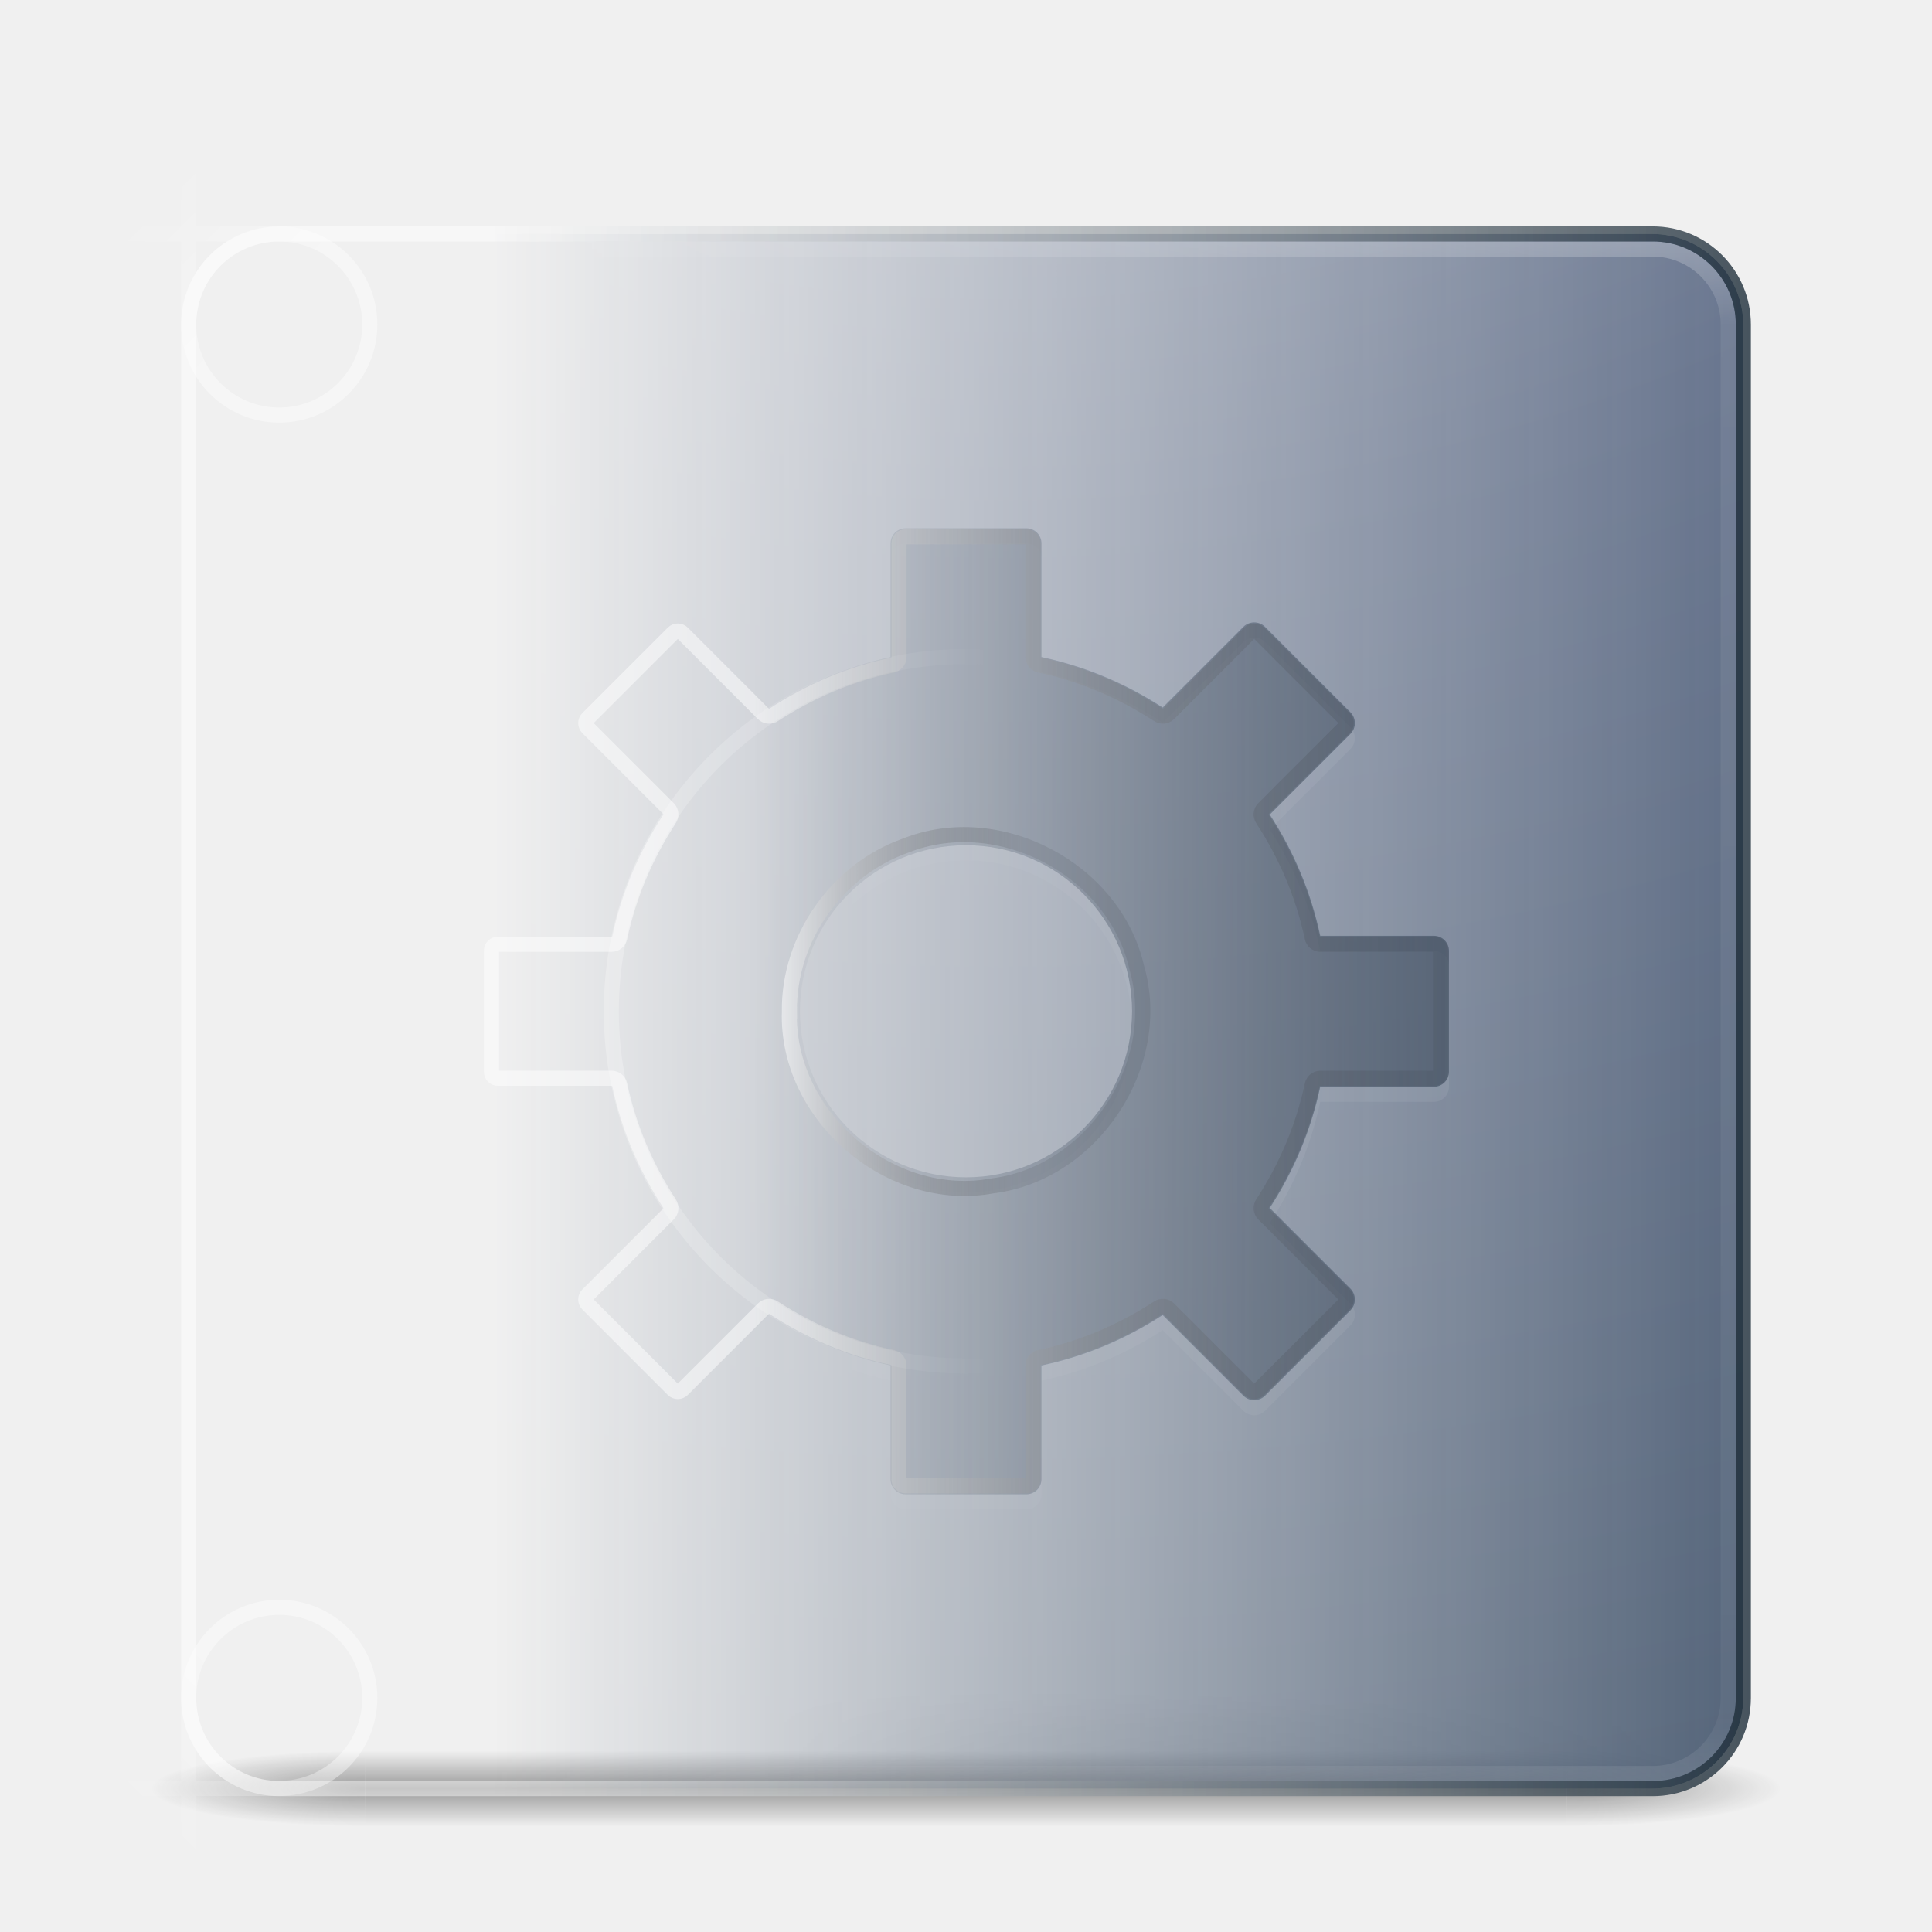
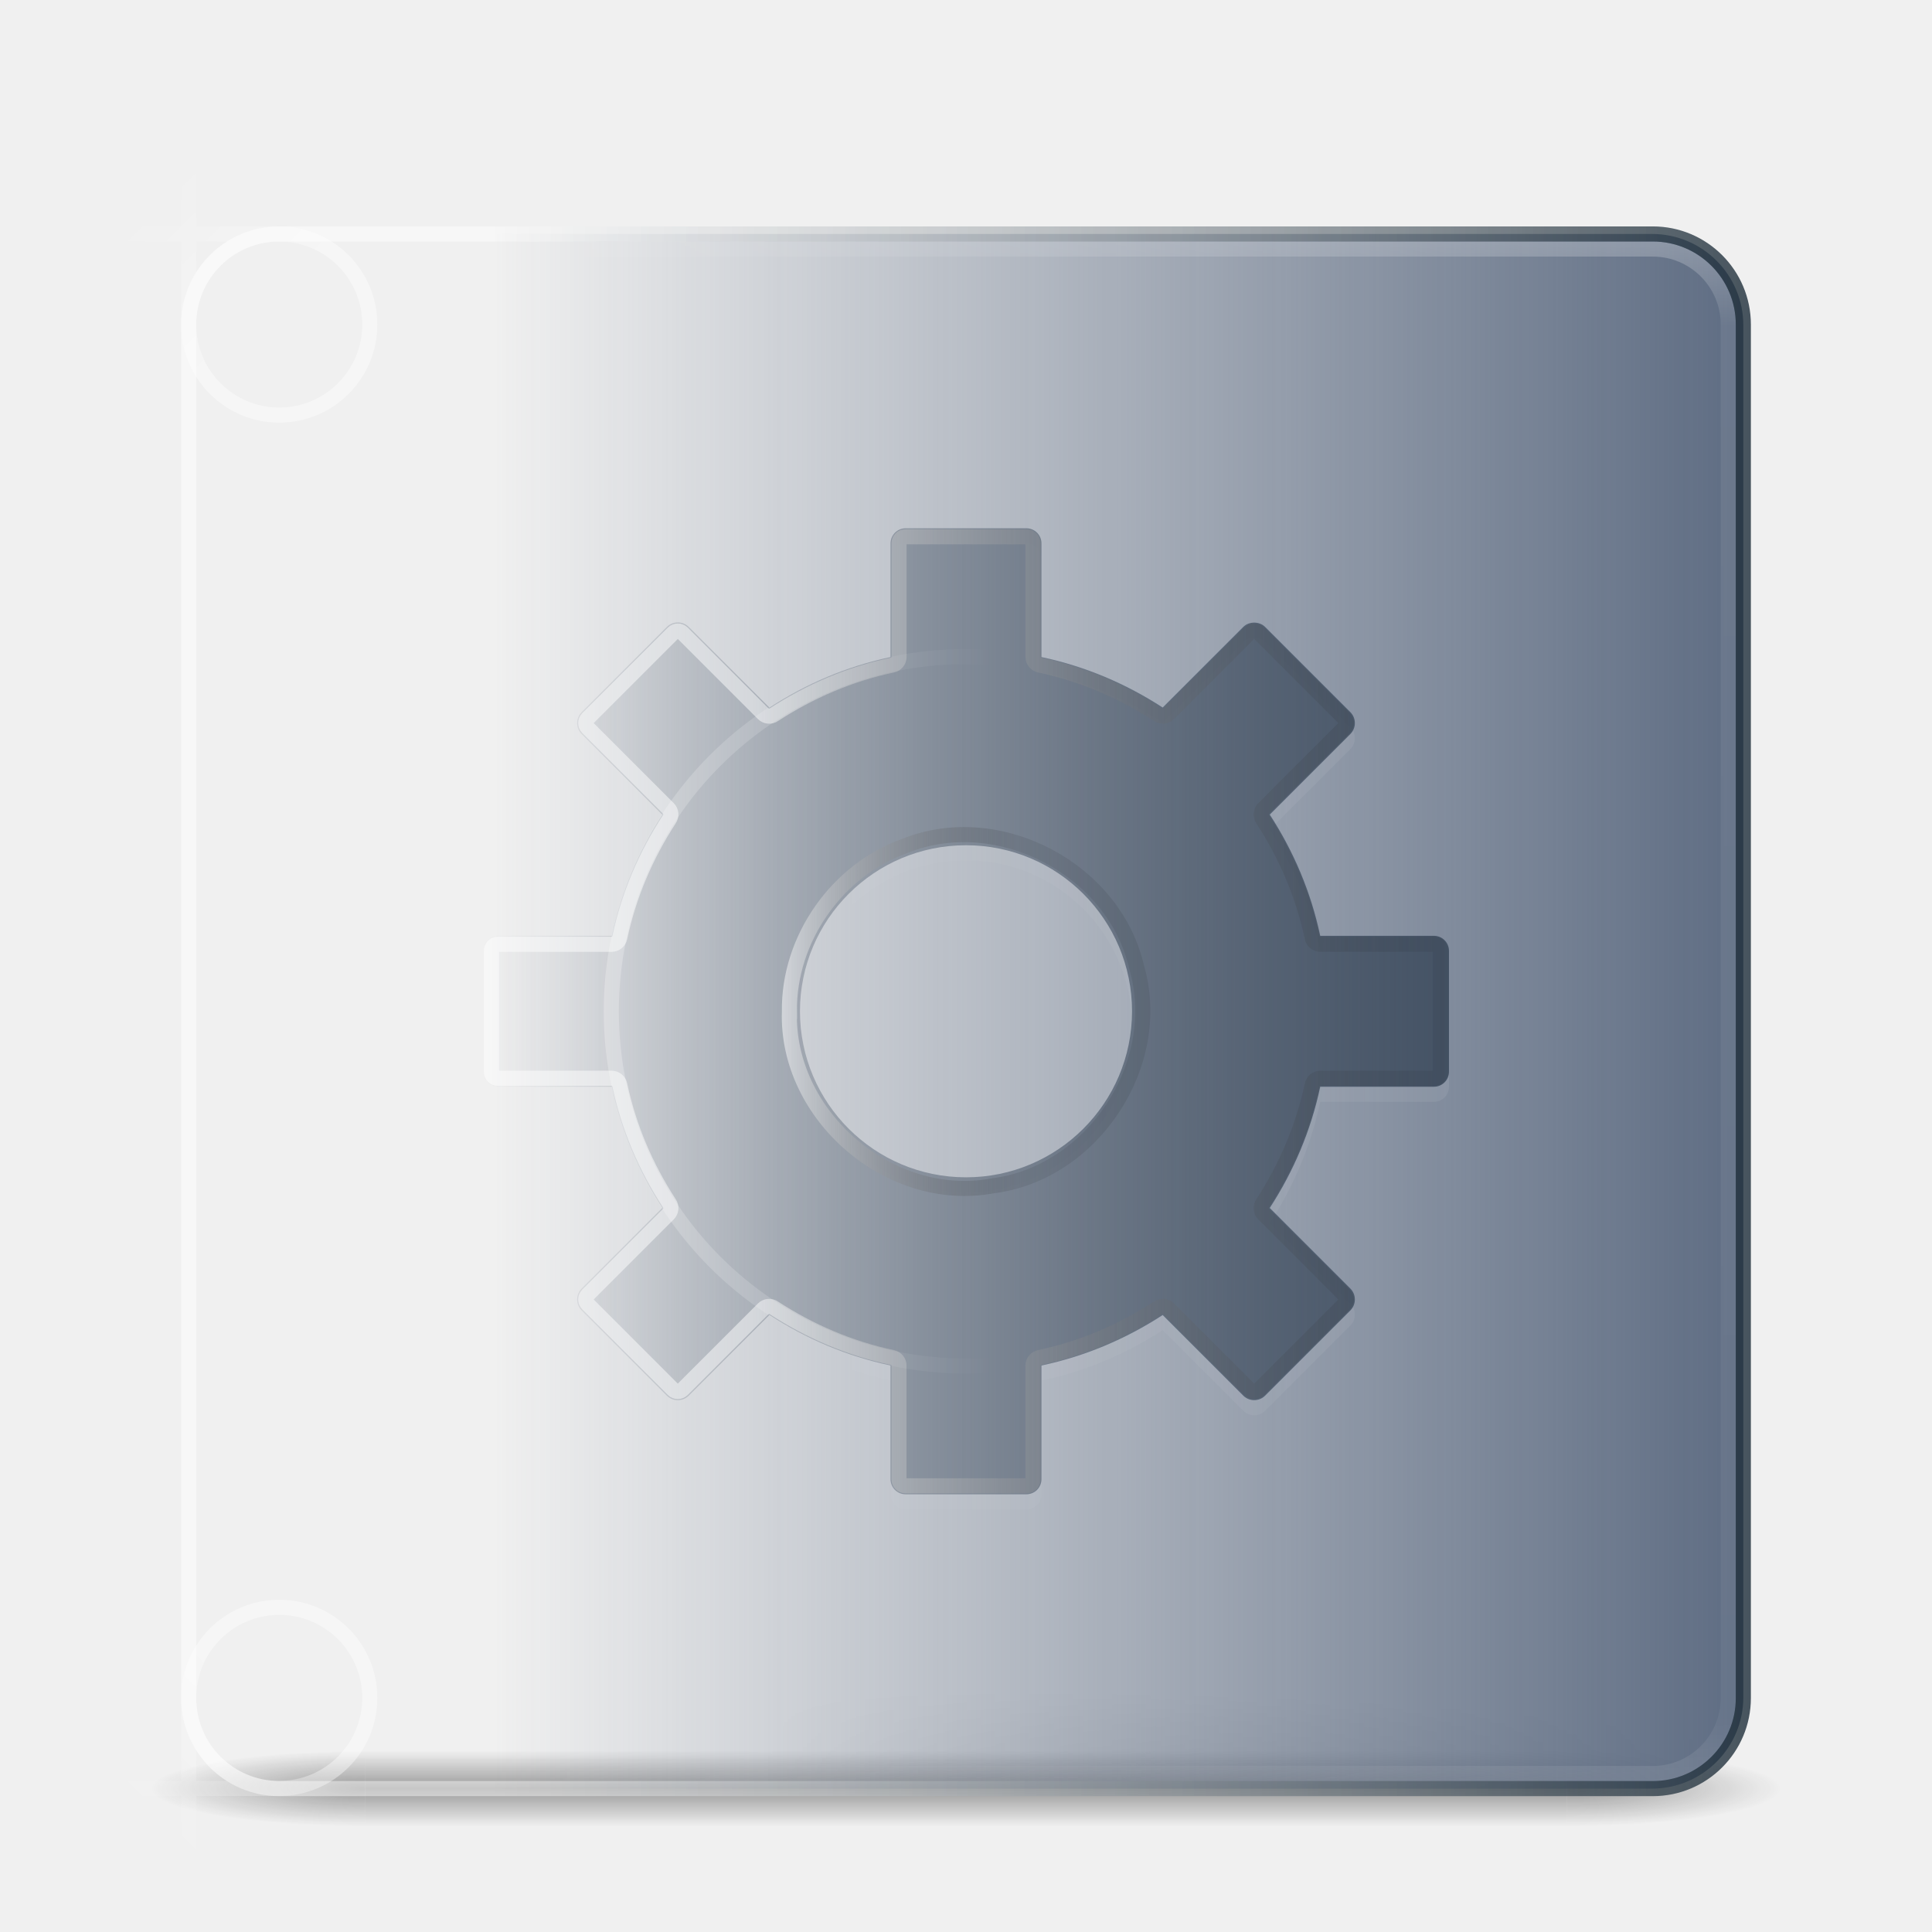
<svg xmlns="http://www.w3.org/2000/svg" xmlns:xlink="http://www.w3.org/1999/xlink" id="svg4379" height="128" width="128" version="1.1">
  <defs id="defs4381">
+     <linearGradient id="linearGradient4228">
+       <stop style="stop-color:#606e84;stop-opacity:1;" offset="0" id="stop4230" />
+       <stop style="stop-color:#606e84;stop-opacity:0;" offset="1" id="stop4232" />
+     </linearGradient>
+     <linearGradient id="linearGradient4217">
+       <stop style="stop-color:#455365;stop-opacity:1;" offset="0" id="stop4219" />
+       <stop style="stop-color:#455365;stop-opacity:0;" offset="1" id="stop4221" />
+     </linearGradient>
    <linearGradient id="linearGradient4469">
      <stop id="stop4471" offset="0" style="stop-color:#ffffff;stop-opacity:1;" />
      <stop id="stop4473" offset="1" style="stop-color:#ffffff;stop-opacity:0;" />
    </linearGradient>
    <linearGradient id="linearGradient4459">
      <stop id="stop4461" offset="0" style="stop-color:#ffffff;stop-opacity:1;" />
      <stop id="stop4463" offset="1" style="stop-color:#ffffff;stop-opacity:0;" />
    </linearGradient>
    <linearGradient id="linearGradient4411">
      <stop id="stop4413" offset="0" style="stop-color:#ffffff;stop-opacity:1;" />
      <stop id="stop4415" offset="1" style="stop-color:#000000;stop-opacity:0.145" />
    </linearGradient>
    <linearGradient id="linearGradient4403">
      <stop id="stop4405" offset="0" style="stop-color:#000000;stop-opacity:0.051" />
      <stop id="stop4407" offset="1" style="stop-color:#ffffff;stop-opacity:0.498" />
    </linearGradient>
    <linearGradient id="linearGradient4379">
      <stop id="stop4381" offset="0" style="stop-color:#1c2c38;stop-opacity:1;" />
      <stop id="stop4383" offset="1" style="stop-color:#ffffff;stop-opacity:0.56" />
    </linearGradient>
    <linearGradient id="linearGradient4240">
      <stop id="stop4242" offset="0" style="stop-color:#ffffff;stop-opacity:1;" />
      <stop id="stop4244" offset="1" style="stop-color:#ffffff;stop-opacity:0;" />
    </linearGradient>
    <linearGradient gradientTransform="matrix(2.72973,0,0,2.72973,-1.513512,1.486514)" gradientUnits="userSpaceOnUse" xlink:href="#linearGradient3924-776" id="linearGradient3159" y2="43" x2="24" y1="5" x1="24" />
    <linearGradient id="linearGradient3924-776">
      <stop offset="0" style="stop-color:#ffffff;stop-opacity:1" id="stop3124" />
      <stop offset="0.063" style="stop-color:#ffffff;stop-opacity:0.235" id="stop3126" />
      <stop offset="0.951" style="stop-color:#ffffff;stop-opacity:0.157" id="stop3128" />
      <stop offset="1" style="stop-color:#ffffff;stop-opacity:0.392" id="stop3130" />
    </linearGradient>
    <radialGradient gradientTransform="matrix(0,25.08328,-30.79425,0,372.8166,-208.0918)" gradientUnits="userSpaceOnUse" xlink:href="#linearGradient2867-449-88-871-390-598-476-591-434-148-57-177-8-3-3-6-4-8-8-8-5" id="radialGradient3395" fy="9.957" fx="6.2" r="12.672" cy="9.957" cx="6.73" />
    <linearGradient id="linearGradient2867-449-88-871-390-598-476-591-434-148-57-177-8-3-3-6-4-8-8-8-5">
      <stop offset="0" style="stop-color:#919caf;stop-opacity:1" id="stop3750-1-0-7-6-6-1-3-9-3" />
      <stop offset="0.262" style="stop-color:#68758e;stop-opacity:1" id="stop3752-3-7-4-0-32-8-923-0-7" />
      <stop offset="0.705" style="stop-color:#485a6c;stop-opacity:1" id="stop3754-1-8-5-2-7-6-7-1-9" />
      <stop offset="1" style="stop-color:#444c5c;stop-opacity:1" id="stop3756-1-6-2-6-6-1-96-6-0" />
    </linearGradient>
    <radialGradient gradientTransform="matrix(2.003784,0,0,1.4,27.98813,-17.4)" gradientUnits="userSpaceOnUse" xlink:href="#linearGradient3688-166-749-5" id="radialGradient2455-1" fy="43.5" fx="4.993" r="2.5" cy="43.5" cx="4.993" />
    <linearGradient id="linearGradient3688-166-749-5">
      <stop offset="0" style="stop-color:#181818;stop-opacity:1" id="stop2883-0" />
      <stop offset="1" style="stop-color:#181818;stop-opacity:0" id="stop2885-5" />
    </linearGradient>
    <radialGradient gradientTransform="matrix(2.003784,0,0,1.4,-20.01187,-104.4)" gradientUnits="userSpaceOnUse" xlink:href="#linearGradient3688-464-309-8" id="radialGradient2457-5" fy="43.5" fx="4.993" r="2.5" cy="43.5" cx="4.993" />
    <linearGradient id="linearGradient3688-464-309-8">
      <stop offset="0" style="stop-color:#181818;stop-opacity:1" id="stop2889-9" />
      <stop offset="1" style="stop-color:#181818;stop-opacity:0" id="stop2891-4" />
    </linearGradient>
    <linearGradient gradientUnits="userSpaceOnUse" xlink:href="#linearGradient3702-501-757-0" id="linearGradient2459-7" y2="39.999" x2="25.058" y1="47.028" x1="25.058" />
    <linearGradient id="linearGradient3702-501-757-0">
      <stop offset="0" style="stop-color:#181818;stop-opacity:0" id="stop2895-0" />
      <stop offset="0.5" style="stop-color:#181818;stop-opacity:1" id="stop2897-2" />
      <stop offset="1" style="stop-color:#181818;stop-opacity:0" id="stop2899-6" />
    </linearGradient>
    <linearGradient id="linearGradient3811">
      <stop offset="0" style="stop-color:#000000;stop-opacity:1" id="stop3813" />
      <stop offset="1" style="stop-color:#000000;stop-opacity:0" id="stop3815" />
    </linearGradient>
    <radialGradient gradientTransform="matrix(1.556392,0,0,0.1697883,70.27036,102.1303)" gradientUnits="userSpaceOnUse" xlink:href="#linearGradient3811" id="radialGradient4377" fy="93.468" fx="-4.029" r="35.338" cy="93.468" cx="-4.029" />
    <linearGradient y2="67" x2="78" y1="67" x1="13" gradientTransform="translate(-128,0)" gradientUnits="userSpaceOnUse" id="linearGradient4343" xlink:href="#linearGradient4240" />
    <mask id="mask4339" maskUnits="userSpaceOnUse">
      <rect transform="scale(-1,1)" width="103" height="103" rx="6.055" ry="6.055" x="-115.5" y="15.5" id="rect4341" style="color:#000000;display:inline;overflow:visible;visibility:visible;fill:url(#linearGradient4343);fill-opacity:1;fill-rule:nonzero;stroke:none;stroke-width:1;marker:none;enable-background:accumulate" />
    </mask>
-     <linearGradient y2="67" x2="78" y1="67" x1="13" gradientTransform="translate(-128,0)" gradientUnits="userSpaceOnUse" id="linearGradient4360" xlink:href="#linearGradient4240" />
-     <mask id="mask4356" maskUnits="userSpaceOnUse">
-       <rect transform="scale(-1,1)" width="103" height="103" rx="6.055" ry="6.055" x="-115.5" y="15.5" id="rect4358" style="color:#000000;display:inline;overflow:visible;visibility:visible;fill:url(#linearGradient4360);fill-opacity:1;fill-rule:nonzero;stroke:none;stroke-width:1;marker:none;enable-background:accumulate" />
-     </mask>
+     <linearGradient y2="67" x2="78" y1="67" x1="13" gradientTransform="translate(-147.7383,-5.183801)" gradientUnits="userSpaceOnUse" id="linearGradient4360" xlink:href="#linearGradient4240" />
    <linearGradient y2="67" x2="78" y1="67" x1="13" gradientTransform="translate(-128,0)" gradientUnits="userSpaceOnUse" id="linearGradient4377" xlink:href="#linearGradient4240" />
    <mask id="mask4373" maskUnits="userSpaceOnUse">
      <rect transform="scale(-1,1)" width="103" height="103" rx="6.055" ry="6.055" x="-115.5" y="15.5" id="rect4375" style="color:#000000;display:inline;overflow:visible;visibility:visible;fill:url(#linearGradient4377);fill-opacity:1;fill-rule:nonzero;stroke:none;stroke-width:1;marker:none;enable-background:accumulate" />
    </mask>
    <linearGradient gradientTransform="translate(-128,0)" gradientUnits="userSpaceOnUse" y2="67" x2="95.76" y1="67" x1="11.854" id="linearGradient4385" xlink:href="#linearGradient4379" />
    <linearGradient gradientTransform="matrix(-1,0,0,1,128,0)" gradientUnits="userSpaceOnUse" y2="67" x2="78" y1="67" x1="32.062" id="linearGradient4409" xlink:href="#linearGradient4403" />
    <linearGradient gradientUnits="userSpaceOnUse" y2="67.014" x2="67.836" y1="67.014" x1="51.796" id="linearGradient4417" xlink:href="#linearGradient4411" />
-     <linearGradient y2="67" x2="95.227" y1="67" x1="13" gradientTransform="translate(-128,0)" gradientUnits="userSpaceOnUse" id="linearGradient4424" xlink:href="#linearGradient4240" />
-     <mask id="mask4420" maskUnits="userSpaceOnUse">
-       <rect style="color:#000000;display:inline;overflow:visible;visibility:visible;fill:url(#linearGradient4424);fill-opacity:1;fill-rule:nonzero;stroke:none;stroke-width:1;marker:none;enable-background:accumulate" id="rect4422" y="15.5" x="-115.5" ry="6.055" rx="6.055" height="103" width="103" transform="scale(-1,1)" />
-     </mask>
+     <linearGradient y2="67" x2="95.227" y1="67" x1="13" gradientTransform="translate(-148.3365,10.3676)" gradientUnits="userSpaceOnUse" id="linearGradient4424" xlink:href="#linearGradient4240" />
    <linearGradient y2="67" x2="95.76" y1="67" x1="13" gradientTransform="translate(-128,0)" gradientUnits="userSpaceOnUse" id="linearGradient4431" xlink:href="#linearGradient4240" />
    <mask id="mask4427" maskUnits="userSpaceOnUse">
      <rect style="color:#000000;display:inline;overflow:visible;visibility:visible;fill:url(#linearGradient4431);fill-opacity:1;fill-rule:nonzero;stroke:none;stroke-width:1;marker:none;enable-background:accumulate" id="rect4429" y="15.5" x="-115.5" ry="6.055" rx="6.055" height="103" width="103" transform="scale(-1,1)" />
    </mask>
    <linearGradient gradientTransform="matrix(0.9791667,0,0,0.9791667,0.84375,0.90625)" gradientUnits="userSpaceOnUse" y2="67.5" x2="66.174" y1="67.5" x1="40" id="linearGradient4465" xlink:href="#linearGradient4459" />
    <linearGradient gradientTransform="matrix(-1.30451,0,0,-1.30451,28.84749,38.38785)" gradientUnits="userSpaceOnUse" y2="19.236" x2="14.555" y1="13.303" x1="8.623" id="linearGradient4475-9" xlink:href="#linearGradient4469" />
    <linearGradient gradientTransform="matrix(-1.30451,0,0,1.30451,28.84749,95.59969)" gradientUnits="userSpaceOnUse" y2="19.236" x2="14.555" y1="13.303" x1="8.623" id="linearGradient4475-9-5" xlink:href="#linearGradient4469" />
+     <linearGradient xlink:href="#linearGradient4217" id="linearGradient4223" x1="32" y1="67" x2="96" y2="67" gradientUnits="userSpaceOnUse" gradientTransform="matrix(-1,0,0,1,128,0)" />
+     <linearGradient xlink:href="#linearGradient4228" id="linearGradient4234" x1="114.581" y1="73.779" x2="32.759" y2="73.779" gradientUnits="userSpaceOnUse" />
  </defs>
  <path mask="url(#mask4339)" d="M 119,118 A 55,6 0 0 1 9,118 55,6 0 1 1 119,118 Z" id="path3041" style="color:#000000;display:inline;overflow:visible;visibility:visible;opacity:0.2;fill:url(#radialGradient4377);fill-opacity:1;fill-rule:nonzero;stroke:none;stroke-width:1;marker:none;enable-background:accumulate" />
  <g style="opacity:0.4" id="g3712" transform="matrix(2.842105,0,0,0.7142857,-4.210527,87.42857)">
    <rect style="fill:url(#radialGradient2455-1);fill-opacity:1;stroke:none" id="rect2801" y="40" x="38" height="7" width="5" />
    <rect style="fill:url(#radialGradient2457-5);fill-opacity:1;stroke:none" id="rect3696" transform="scale(-1,-1)" y="-47" x="-10" height="7" width="5" />
    <rect style="fill:url(#linearGradient2459-7);fill-opacity:1;stroke:none" id="rect3700" y="40" x="10" height="7" width="28" />
  </g>
-   <rect mask="url(#mask4420)" width="103" height="103" rx="6.055" ry="6.055" x="12.5" y="15.5" id="rect5505-21-3" style="color:#000000;display:inline;overflow:visible;visibility:visible;fill:url(#radialGradient3395);fill-opacity:1;fill-rule:nonzero;stroke:none;stroke-width:1;marker:none;enable-background:accumulate" />
+   <rect mask="none" width="103" height="103" rx="6.055" ry="6.055" x="12.5" y="15.5" id="rect5505-21-3" style="color:#000000;display:inline;overflow:visible;visibility:visible;fill:url(#linearGradient4234);fill-opacity:1;fill-rule:nonzero;stroke:none;stroke-width:1;marker:none;enable-background:accumulate" />
  <rect mask="url(#mask4427)" width="101" height="101" rx="5" ry="5" x="13.5" y="16.5" id="rect6741-7" style="opacity:0.3;fill:none;stroke:url(#linearGradient3159);stroke-width:1;stroke-linecap:round;stroke-linejoin:round;stroke-miterlimit:4;stroke-dasharray:none;stroke-dashoffset:0;stroke-opacity:1" />
  <path mask="url(#mask4373)" d="m 60,36 c -0.554,0 -1,0.446 -1,1 l 0,7.531 c -2.917,0.618 -5.61,1.771 -8.031,3.344 l -5.344,-5.344 c -0.196,-0.196 -0.463,-0.281 -0.719,-0.281 -0.256,0 -0.523,0.085 -0.719,0.281 l -5.656,5.656 c -0.392,0.392 -0.392,1.046 0,1.438 l 5.344,5.344 c -1.573,2.421 -2.726,5.114 -3.344,8.031 l -7.531,0 c -0.554,0 -1,0.446 -1,1 l 0,8 c 0,0.554 0.446,1 1,1 l 7.531,0 c 0.618,2.917 1.771,5.61 3.344,8.031 l -5.344,5.344 c -0.392,0.392 -0.392,1.046 0,1.438 l 5.656,5.656 c 0.392,0.392 1.046,0.392 1.438,0 l 5.344,-5.344 c 2.421,1.573 5.114,2.726 8.031,3.344 l 0,7.531 c 0,0.554 0.446,1 1,1 l 8,0 c 0.554,0 1,-0.446 1,-1 l 0,-7.531 c 2.917,-0.618 5.61,-1.771 8.031,-3.344 l 5.344,5.344 c 0.392,0.392 1.046,0.392 1.438,0 l 5.656,-5.656 c 0.392,-0.392 0.392,-1.046 0,-1.438 l -5.344,-5.344 c 1.573,-2.421 2.726,-5.114 3.344,-8.031 l 7.531,0 c 0.554,0 1,-0.446 1,-1 l 0,-8 c 0,-0.554 -0.446,-1 -1,-1 l -7.531,0 c -0.618,-2.917 -1.771,-5.61 -3.344,-8.031 l 5.344,-5.344 c 0.392,-0.392 0.392,-1.046 0,-1.438 l -5.656,-5.656 c -0.392,-0.392 -1.046,-0.392 -1.438,0 l -5.344,5.344 c -2.421,-1.573 -5.114,-2.726 -8.031,-3.344 l 0,-7.531 c 0,-0.554 -0.446,-1 -1,-1 l -8,0 z m 4,21 c 6.072,0 11,4.928 11,11 0,6.072 -4.928,11 -11,11 -6.072,0 -11,-4.928 -11,-11 0,-6.072 4.928,-11 11,-11 z" id="path2502" style="display:inline;overflow:visible;visibility:visible;opacity:0.1;fill:#ffffff;fill-opacity:1;fill-rule:nonzero;stroke:none;stroke-width:1.7;marker:none;enable-background:accumulate" />
-   <path mask="url(#mask4356)" d="m 60,35 c -0.554,0 -1,0.446 -1,1 l 0,7.531 c -2.917,0.618 -5.61,1.771 -8.031,3.344 l -5.344,-5.344 c -0.196,-0.196 -0.463,-0.281 -0.719,-0.281 -0.256,0 -0.523,0.085 -0.719,0.281 l -5.656,5.656 c -0.392,0.392 -0.392,1.046 0,1.438 l 5.344,5.344 c -1.573,2.421 -2.726,5.114 -3.344,8.031 l -7.531,0 c -0.554,0 -1,0.446 -1,1 l 0,8 c 0,0.554 0.446,1 1,1 l 7.531,0 c 0.618,2.917 1.771,5.61 3.344,8.031 l -5.344,5.344 c -0.392,0.392 -0.392,1.046 0,1.438 l 5.656,5.656 c 0.392,0.392 1.046,0.392 1.438,0 l 5.344,-5.344 c 2.421,1.573 5.114,2.726 8.031,3.344 l 0,7.531 c 0,0.554 0.446,1 1,1 l 8,0 c 0.554,0 1,-0.446 1,-1 l 0,-7.531 c 2.917,-0.618 5.61,-1.771 8.031,-3.344 l 5.344,5.344 c 0.392,0.392 1.046,0.392 1.438,0 l 5.656,-5.656 c 0.392,-0.392 0.392,-1.046 0,-1.438 l -5.344,-5.344 c 1.573,-2.421 2.726,-5.114 3.344,-8.031 l 7.531,0 c 0.554,0 1,-0.446 1,-1 l 0,-8 c 0,-0.554 -0.446,-1 -1,-1 l -7.531,0 c -0.618,-2.917 -1.771,-5.61 -3.344,-8.031 l 5.344,-5.344 c 0.392,-0.392 0.392,-1.046 0,-1.438 l -5.656,-5.656 c -0.392,-0.392 -1.046,-0.392 -1.438,0 l -5.344,5.344 c -2.421,-1.573 -5.114,-2.726 -8.031,-3.344 l 0,-7.531 c 0,-0.554 -0.446,-1 -1,-1 l -8,0 z m 4,21 c 6.072,0 11,4.928 11,11 0,6.072 -4.928,11 -11,11 -6.072,0 -11,-4.928 -11,-11 0,-6.072 4.928,-11 11,-11 z" id="rect2484" style="color:#000000;display:inline;overflow:visible;visibility:visible;fill:#455365;fill-opacity:1;fill-rule:nonzero;stroke:none;stroke-width:1;marker:none;enable-background:accumulate" />
+   <path mask="none" d="m 68,35 c 0.554,0 1,0.446 1,1 l 0,7.531 c 2.917,0.618 5.61,1.771 8.031,3.344 l 5.344,-5.344 c 0.196,-0.196 0.463,-0.281 0.719,-0.281 0.256,0 0.523,0.085 0.719,0.281 l 5.656,5.656 c 0.392,0.392 0.392,1.046 0,1.438 l -5.344,5.344 c 1.573,2.421 2.726,5.114 3.344,8.031 l 7.531,0 c 0.554,0 1,0.446 1,1 l 0,8 c 0,0.554 -0.446,1 -1,1 l -7.531,0 c -0.618,2.917 -1.771,5.61 -3.344,8.031 l 5.344,5.344 c 0.392,0.392 0.392,1.046 0,1.438 l -5.656,5.656 c -0.392,0.392 -1.046,0.392 -1.438,0 l -5.344,-5.344 c -2.421,1.573 -5.114,2.726 -8.031,3.344 l 0,7.531 c 0,0.554 -0.446,1 -1,1 l -8,0 c -0.554,0 -1,-0.446 -1,-1 l 0,-7.531 c -2.917,-0.618 -5.61,-1.771 -8.031,-3.344 l -5.344,5.344 c -0.392,0.392 -1.046,0.392 -1.438,0 l -5.656,-5.656 c -0.392,-0.392 -0.392,-1.046 0,-1.438 l 5.344,-5.344 c -1.573,-2.421 -2.726,-5.114 -3.344,-8.031 l -7.531,0 c -0.554,0 -1,-0.446 -1,-1 l 0,-8 c 0,-0.554 0.446,-1 1,-1 l 7.531,0 c 0.618,-2.917 1.771,-5.61 3.344,-8.031 l -5.344,-5.344 c -0.392,-0.392 -0.392,-1.046 0,-1.438 l 5.656,-5.656 c 0.392,-0.392 1.046,-0.392 1.438,0 l 5.344,5.344 c 2.421,-1.573 5.114,-2.726 8.031,-3.344 l 0,-7.531 c 0,-0.554 0.446,-1 1,-1 l 8,0 z m -4,21 c -6.072,0 -11,4.928 -11,11 0,6.072 4.928,11 11,11 6.072,0 11,-4.928 11,-11 0,-6.072 -4.928,-11 -11,-11 z" id="rect2484" style="color:#000000;display:inline;overflow:visible;visibility:visible;fill:url(#linearGradient4223);fill-opacity:1;fill-rule:nonzero;stroke:none;stroke-width:1;marker:none;enable-background:accumulate" />
  <path d="m 52.301,67.012 c -0.22,6.907 6.671,12.822 13.466,11.553 6.624,-0.825 11.401,-8.054 9.541,-14.472 -1.483,-6.503 -9.135,-10.539 -15.335,-8.059 -4.519,1.599 -7.738,6.177 -7.671,10.978 z" id="path4110" style="display:inline;overflow:visible;visibility:visible;opacity:0.5;fill:none;stroke:url(#linearGradient4417);stroke-width:1;stroke-miterlimit:4;stroke-dasharray:none;stroke-opacity:1;marker:none;enable-background:accumulate" />
  <rect transform="scale(-1,1)" width="103" height="103" rx="6" ry="6" x="-115.5" y="15.5" id="rect5505-21-6" style="color:#000000;display:inline;overflow:visible;visibility:visible;opacity:0.8;fill:none;stroke:url(#linearGradient4385);stroke-width:1;stroke-linecap:round;stroke-linejoin:round;stroke-miterlimit:4;stroke-dasharray:none;stroke-dashoffset:0;stroke-opacity:1;marker:none;enable-background:accumulate" />
  <path d="m 68,35.562 c 0.257,0 0.438,0.181 0.438,0.438 l 0,7.531 a 0.554,0.554 0 0 0 0.438,0.531 c 2.848,0.603 5.476,1.743 7.844,3.281 a 0.554,0.554 0 0 0 0.719,-0.062 l 5.344,-5.344 c 0.075,-0.075 0.18,-0.125 0.312,-0.125 0.132,0 0.238,0.05 0.312,0.125 l 5.656,5.656 c 0.174,0.174 0.174,0.451 0,0.625 l -5.344,5.344 a 0.554,0.554 0 0 0 -0.062,0.719 c 1.538,2.367 2.678,4.995 3.281,7.844 a 0.554,0.554 0 0 0 0.531,0.438 l 7.531,0 c 0.257,0 0.438,0.181 0.438,0.438 l 0,8 c 0,0.257 -0.181,0.438 -0.438,0.438 l -7.531,0 A 0.554,0.554 0 0 0 86.938,71.875 c -0.603,2.848 -1.743,5.476 -3.281,7.844 a 0.554,0.554 0 0 0 0.062,0.719 l 5.344,5.344 c 0.174,0.174 0.174,0.451 0,0.625 l -5.656,5.656 c -0.174,0.174 -0.451,0.174 -0.625,0 L 77.438,86.719 a 0.554,0.554 0 0 0 -0.719,-0.062 c -2.367,1.538 -4.995,2.678 -7.844,3.281 a 0.554,0.554 0 0 0 -0.438,0.531 l 0,7.531 c 0,0.257 -0.181,0.438 -0.438,0.438 l -8,0 c -0.257,0 -0.438,-0.181 -0.438,-0.438 l 0,-7.531 A 0.554,0.554 0 0 0 59.125,89.938 c -2.848,-0.603 -5.476,-1.743 -7.844,-3.281 a 0.554,0.554 0 0 0 -0.719,0.062 l -5.344,5.344 c -0.174,0.174 -0.451,0.174 -0.625,0 L 38.938,86.406 c -0.174,-0.174 -0.174,-0.451 0,-0.625 l 5.344,-5.344 a 0.554,0.554 0 0 0 0.062,-0.719 C 42.805,77.351 41.666,74.723 41.062,71.875 a 0.554,0.554 0 0 0 -0.531,-0.438 l -7.531,0 c -0.257,0 -0.438,-0.181 -0.438,-0.438 l 0,-8 c 0,-0.257 0.181,-0.438 0.438,-0.438 l 7.531,0 A 0.554,0.554 0 0 0 41.062,62.125 c 0.603,-2.848 1.743,-5.476 3.281,-7.844 A 0.554,0.554 0 0 0 44.281,53.562 L 38.938,48.219 c -0.174,-0.174 -0.174,-0.451 0,-0.625 l 5.656,-5.656 c 0.174,-0.174 0.451,-0.174 0.625,0 l 5.344,5.344 a 0.554,0.554 0 0 0 0.719,0.062 c 2.367,-1.538 4.995,-2.678 7.844,-3.281 a 0.554,0.554 0 0 0 0.438,-0.531 l 0,-7.531 c 0,-0.257 0.181,-0.438 0.438,-0.438 l 8,0 z" id="path4241" style="color:#000000;display:inline;overflow:visible;visibility:visible;opacity:1;fill:none;stroke:url(#linearGradient4409);stroke-width:1;stroke-linecap:butt;stroke-linejoin:miter;stroke-miterlimit:4;stroke-dasharray:none;stroke-dashoffset:0;stroke-opacity:1;marker:none;enable-background:accumulate" />
  <circle r="23.5" cy="67" cx="64" id="path4457" style="color:#000000;clip-rule:nonzero;display:inline;overflow:visible;visibility:visible;opacity:0.5;isolation:auto;mix-blend-mode:normal;color-interpolation:sRGB;color-interpolation-filters:linearRGB;solid-color:#000000;solid-opacity:1;fill:none;fill-opacity:1;fill-rule:nonzero;stroke:url(#linearGradient4465);stroke-width:1;stroke-linecap:butt;stroke-linejoin:miter;stroke-miterlimit:4;stroke-dasharray:none;stroke-dashoffset:0;stroke-opacity:0.498;marker:none;color-rendering:auto;image-rendering:auto;shape-rendering:auto;text-rendering:auto;enable-background:accumulate" />
  <path d="M 18.444,15.5 7,15.5 m 5.5,6.431 0,-11.444 M 24.5,21.5 a 6,6 0 0 1 -6,6 6,6 0 0 1 -6,-6 6,6 0 0 1 6,-6 6,6 0 0 1 6,6 z" style="opacity:0.4;fill:none;fill-rule:evenodd;stroke:url(#linearGradient4475-9);stroke-width:1px;stroke-linecap:butt;stroke-linejoin:miter;stroke-opacity:1" id="path4467-1" />
  <path d="M 18.444,118.488 7,118.488 m 5.5,-6.431 0,11.444 m 12,-11.012 a 6,6 0 0 0 -6,-6 6,6 0 0 0 -6,6 6,6 0 0 0 6,6 6,6 0 0 0 6,-6 z" style="opacity:0.4;fill:none;fill-rule:evenodd;stroke:url(#linearGradient4475-9-5);stroke-width:1px;stroke-linecap:butt;stroke-linejoin:miter;stroke-opacity:1" id="path4467-1-7" />
</svg>
